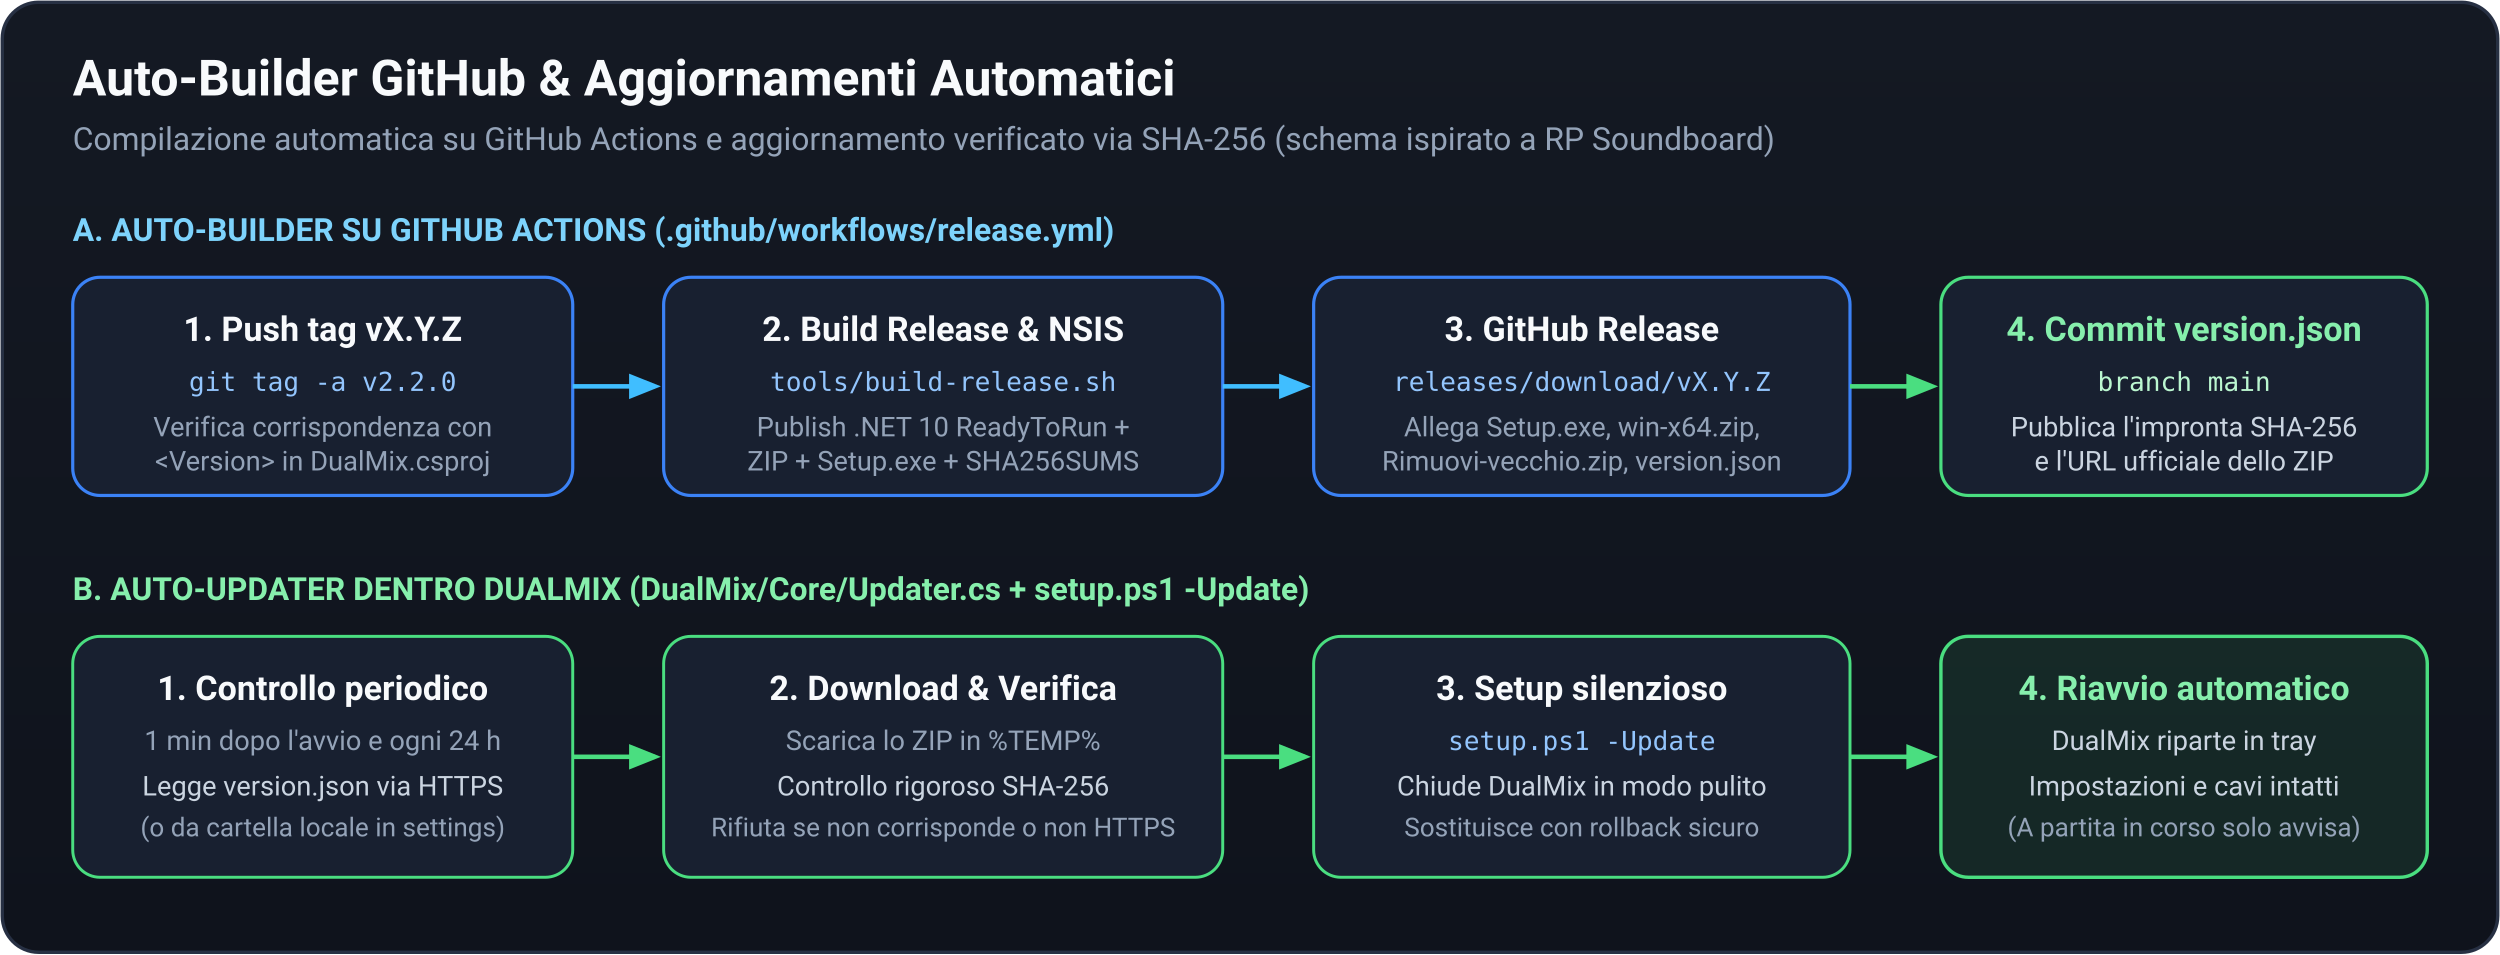
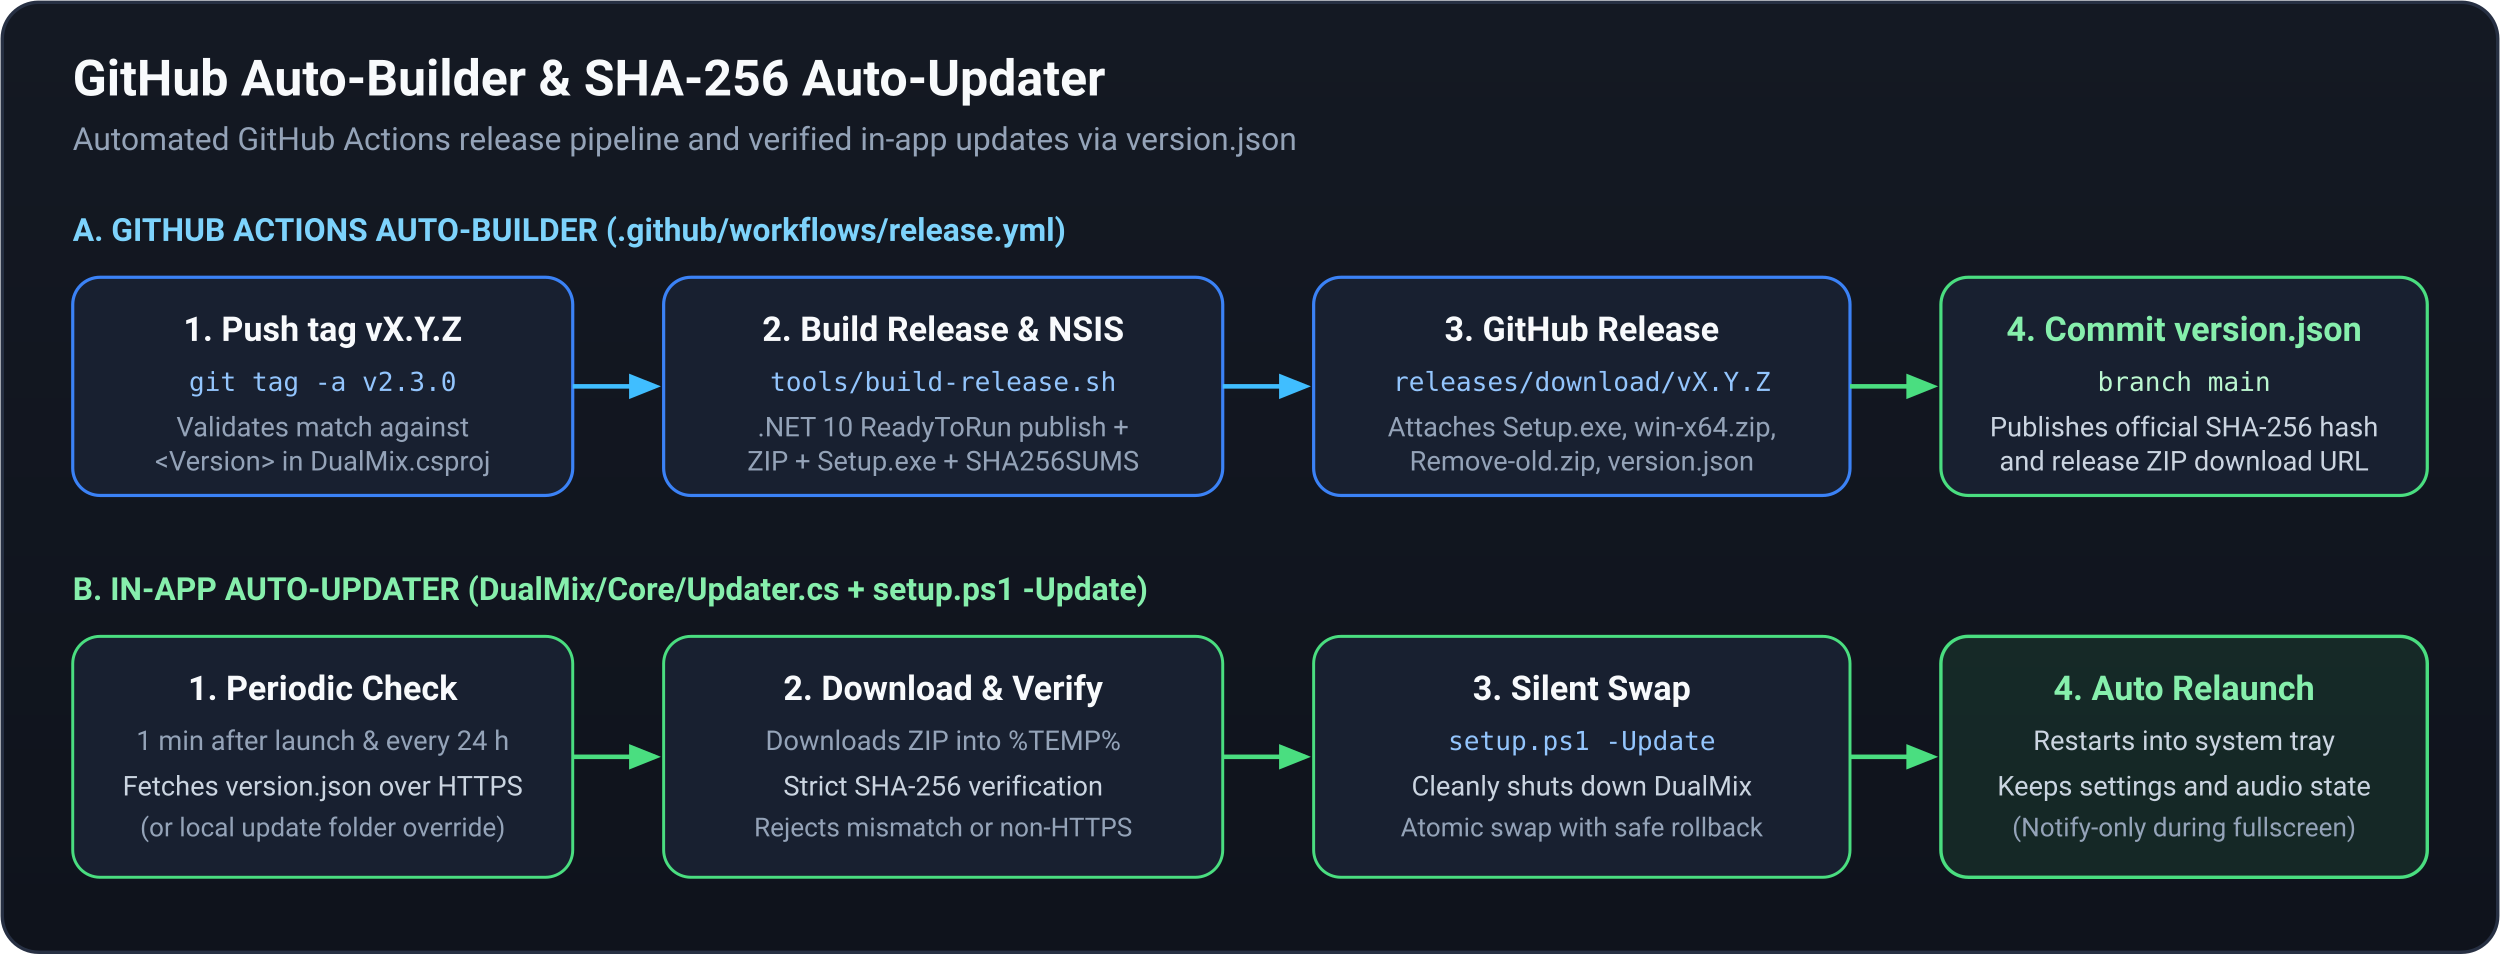
<svg xmlns="http://www.w3.org/2000/svg" viewBox="0 0 1100 420" width="1100" height="420" role="img">
  <defs>
    <linearGradient id="panelBg" x1="0" y1="0" x2="0" y2="1">
      <stop offset="0%" stop-color="#141923" />
      <stop offset="100%" stop-color="#0f131c" />
    </linearGradient>
    <marker id="arrowCyan" viewBox="0 0 10 10" refX="8" refY="5" markerWidth="7" markerHeight="7" orient="auto-start-reverse">
      <path d="M 0 1 L 10 5 L 0 9 z" fill="#40beff" />
    </marker>
    <marker id="arrowGreen" viewBox="0 0 10 10" refX="8" refY="5" markerWidth="7" markerHeight="7" orient="auto-start-reverse">
      <path d="M 0 1 L 10 5 L 0 9 z" fill="#4ade80" />
    </marker>
  </defs>
  <rect x="1" y="1" width="1098" height="418" rx="16" fill="url(#panelBg)" stroke="#273043" stroke-width="1.5" />
-   <text x="32" y="42" fill="#f8fafc" font-family="Segoe UI, -apple-system, BlinkMacSystemFont, Roboto, Helvetica, Arial, sans-serif" font-size="22" font-weight="700">Auto-Builder GitHub &amp; Aggiornamenti Automatici</text>
-   <text x="32" y="66" fill="#94a3b8" font-family="Segoe UI, -apple-system, BlinkMacSystemFont, Roboto, Helvetica, Arial, sans-serif" font-size="14">Compilazione automatica su GitHub Actions e aggiornamento verificato via SHA-256 (schema ispirato a RP Soundboard)</text>
-   <text x="32" y="106" fill="#7dd3fc" font-family="Segoe UI, -apple-system, BlinkMacSystemFont, Roboto, Helvetica, Arial, sans-serif" font-size="14" font-weight="700">A. AUTO-BUILDER SU GITHUB ACTIONS (.github/workflows/release.yml)</text>
+   <text x="32" y="42" fill="#f8fafc" font-family="Segoe UI, -apple-system, BlinkMacSystemFont, Roboto, Helvetica, Arial, sans-serif" font-size="22" font-weight="700">GitHub Auto-Builder &amp; SHA-256 Auto-Updater</text>
+   <text x="32" y="66" fill="#94a3b8" font-family="Segoe UI, -apple-system, BlinkMacSystemFont, Roboto, Helvetica, Arial, sans-serif" font-size="14">Automated GitHub Actions release pipeline and verified in-app updates via version.json</text>
+   <text x="32" y="106" fill="#7dd3fc" font-family="Segoe UI, -apple-system, BlinkMacSystemFont, Roboto, Helvetica, Arial, sans-serif" font-size="14" font-weight="700">A. GITHUB ACTIONS AUTO-BUILDER (.github/workflows/release.yml)</text>
  <rect x="32" y="122" width="220" height="96" rx="12" fill="#182030" stroke="#3b82f6" stroke-width="1.4" />
  <text x="142" y="150" fill="#f8fafc" font-family="Segoe UI, -apple-system, BlinkMacSystemFont, Roboto, Helvetica, Arial, sans-serif" font-size="15" font-weight="700" text-anchor="middle">1. Push tag vX.Y.Z</text>
-   <text x="142" y="172" fill="#93c5fd" font-family="Cascadia Mono, Consolas, ui-monospace, SFMono-Regular, Menlo, monospace" font-size="11.5" text-anchor="middle">git tag -a v2.2.0</text>
-   <text x="142" y="192" fill="#94a3b8" font-family="Segoe UI, -apple-system, BlinkMacSystemFont, Roboto, Helvetica, Arial, sans-serif" font-size="12" text-anchor="middle">Verifica corrispondenza con</text>
+   <text x="142" y="172" fill="#93c5fd" font-family="Cascadia Mono, Consolas, ui-monospace, SFMono-Regular, Menlo, monospace" font-size="11.5" text-anchor="middle">git tag -a v2.3.0</text>
+   <text x="142" y="192" fill="#94a3b8" font-family="Segoe UI, -apple-system, BlinkMacSystemFont, Roboto, Helvetica, Arial, sans-serif" font-size="12" text-anchor="middle">Validates match against</text>
  <text x="142" y="207" fill="#94a3b8" font-family="Segoe UI, -apple-system, BlinkMacSystemFont, Roboto, Helvetica, Arial, sans-serif" font-size="12" text-anchor="middle">&lt;Version&gt; in DualMix.csproj</text>
  <rect x="292" y="122" width="246" height="96" rx="12" fill="#182030" stroke="#3b82f6" stroke-width="1.4" />
  <text x="415" y="150" fill="#f8fafc" font-family="Segoe UI, -apple-system, BlinkMacSystemFont, Roboto, Helvetica, Arial, sans-serif" font-size="15" font-weight="700" text-anchor="middle">2. Build Release &amp; NSIS</text>
  <text x="415" y="172" fill="#93c5fd" font-family="Cascadia Mono, Consolas, ui-monospace, SFMono-Regular, Menlo, monospace" font-size="11.5" text-anchor="middle">tools/build-release.sh</text>
-   <text x="415" y="192" fill="#94a3b8" font-family="Segoe UI, -apple-system, BlinkMacSystemFont, Roboto, Helvetica, Arial, sans-serif" font-size="12" text-anchor="middle">Publish .NET 10 ReadyToRun +</text>
+   <text x="415" y="192" fill="#94a3b8" font-family="Segoe UI, -apple-system, BlinkMacSystemFont, Roboto, Helvetica, Arial, sans-serif" font-size="12" text-anchor="middle">.NET 10 ReadyToRun publish +</text>
  <text x="415" y="207" fill="#94a3b8" font-family="Segoe UI, -apple-system, BlinkMacSystemFont, Roboto, Helvetica, Arial, sans-serif" font-size="12" text-anchor="middle">ZIP + Setup.exe + SHA256SUMS</text>
  <rect x="578" y="122" width="236" height="96" rx="12" fill="#182030" stroke="#3b82f6" stroke-width="1.4" />
  <text x="696" y="150" fill="#f8fafc" font-family="Segoe UI, -apple-system, BlinkMacSystemFont, Roboto, Helvetica, Arial, sans-serif" font-size="15" font-weight="700" text-anchor="middle">3. GitHub Release</text>
  <text x="696" y="172" fill="#93c5fd" font-family="Cascadia Mono, Consolas, ui-monospace, SFMono-Regular, Menlo, monospace" font-size="11.5" text-anchor="middle">releases/download/vX.Y.Z</text>
-   <text x="696" y="192" fill="#94a3b8" font-family="Segoe UI, -apple-system, BlinkMacSystemFont, Roboto, Helvetica, Arial, sans-serif" font-size="12" text-anchor="middle">Allega Setup.exe, win-x64.zip,</text>
-   <text x="696" y="207" fill="#94a3b8" font-family="Segoe UI, -apple-system, BlinkMacSystemFont, Roboto, Helvetica, Arial, sans-serif" font-size="12" text-anchor="middle">Rimuovi-vecchio.zip, version.json</text>
+   <text x="696" y="192" fill="#94a3b8" font-family="Segoe UI, -apple-system, BlinkMacSystemFont, Roboto, Helvetica, Arial, sans-serif" font-size="12" text-anchor="middle">Attaches Setup.exe, win-x64.zip,</text>
+   <text x="696" y="207" fill="#94a3b8" font-family="Segoe UI, -apple-system, BlinkMacSystemFont, Roboto, Helvetica, Arial, sans-serif" font-size="12" text-anchor="middle">Remove-old.zip, version.json</text>
  <rect x="854" y="122" width="214" height="96" rx="12" fill="#182030" stroke="#4ade80" stroke-width="1.4" />
  <text x="961" y="150" fill="#86efac" font-family="Segoe UI, -apple-system, BlinkMacSystemFont, Roboto, Helvetica, Arial, sans-serif" font-size="15" font-weight="700" text-anchor="middle">4. Commit version.json</text>
  <text x="961" y="172" fill="#bbf7d0" font-family="Cascadia Mono, Consolas, ui-monospace, SFMono-Regular, Menlo, monospace" font-size="11.5" text-anchor="middle">branch main</text>
-   <text x="961" y="192" fill="#cbd5e1" font-family="Segoe UI, -apple-system, BlinkMacSystemFont, Roboto, Helvetica, Arial, sans-serif" font-size="12" text-anchor="middle">Pubblica l'impronta SHA-256</text>
-   <text x="961" y="207" fill="#cbd5e1" font-family="Segoe UI, -apple-system, BlinkMacSystemFont, Roboto, Helvetica, Arial, sans-serif" font-size="12" text-anchor="middle">e l'URL ufficiale dello ZIP</text>
+   <text x="961" y="192" fill="#cbd5e1" font-family="Segoe UI, -apple-system, BlinkMacSystemFont, Roboto, Helvetica, Arial, sans-serif" font-size="12" text-anchor="middle">Publishes official SHA-256 hash</text>
+   <text x="961" y="207" fill="#cbd5e1" font-family="Segoe UI, -apple-system, BlinkMacSystemFont, Roboto, Helvetica, Arial, sans-serif" font-size="12" text-anchor="middle">and release ZIP download URL</text>
  <line x1="252" y1="170" x2="288" y2="170" stroke="#40beff" stroke-width="2" marker-end="url(#arrowCyan)" />
  <line x1="538" y1="170" x2="574" y2="170" stroke="#40beff" stroke-width="2" marker-end="url(#arrowCyan)" />
  <line x1="814" y1="170" x2="850" y2="170" stroke="#4ade80" stroke-width="2" marker-end="url(#arrowGreen)" />
-   <text x="32" y="264" fill="#86efac" font-family="Segoe UI, -apple-system, BlinkMacSystemFont, Roboto, Helvetica, Arial, sans-serif" font-size="14" font-weight="700">B. AUTO-UPDATER DENTRO DUALMIX (DualMix/Core/Updater.cs + setup.ps1 -Update)</text>
+   <text x="32" y="264" fill="#86efac" font-family="Segoe UI, -apple-system, BlinkMacSystemFont, Roboto, Helvetica, Arial, sans-serif" font-size="14" font-weight="700">B. IN-APP AUTO-UPDATER (DualMix/Core/Updater.cs + setup.ps1 -Update)</text>
  <rect x="32" y="280" width="220" height="106" rx="12" fill="#182030" stroke="#4ade80" stroke-width="1.3" />
-   <text x="142" y="308" fill="#f8fafc" font-family="Segoe UI, -apple-system, BlinkMacSystemFont, Roboto, Helvetica, Arial, sans-serif" font-size="15" font-weight="700" text-anchor="middle">1. Controllo periodico</text>
-   <text x="142" y="330" fill="#94a3b8" font-family="Segoe UI, -apple-system, BlinkMacSystemFont, Roboto, Helvetica, Arial, sans-serif" font-size="12" text-anchor="middle">1 min dopo l'avvio e ogni 24 h</text>
-   <text x="142" y="350" fill="#cbd5e1" font-family="Segoe UI, -apple-system, BlinkMacSystemFont, Roboto, Helvetica, Arial, sans-serif" font-size="12" text-anchor="middle">Legge version.json via HTTPS</text>
-   <text x="142" y="368" fill="#94a3b8" font-family="Segoe UI, -apple-system, BlinkMacSystemFont, Roboto, Helvetica, Arial, sans-serif" font-size="11.5" text-anchor="middle">(o da cartella locale in settings)</text>
+   <text x="142" y="308" fill="#f8fafc" font-family="Segoe UI, -apple-system, BlinkMacSystemFont, Roboto, Helvetica, Arial, sans-serif" font-size="15" font-weight="700" text-anchor="middle">1. Periodic Check</text>
+   <text x="142" y="330" fill="#94a3b8" font-family="Segoe UI, -apple-system, BlinkMacSystemFont, Roboto, Helvetica, Arial, sans-serif" font-size="12" text-anchor="middle">1 min after launch &amp; every 24 h</text>
+   <text x="142" y="350" fill="#cbd5e1" font-family="Segoe UI, -apple-system, BlinkMacSystemFont, Roboto, Helvetica, Arial, sans-serif" font-size="12" text-anchor="middle">Fetches version.json over HTTPS</text>
+   <text x="142" y="368" fill="#94a3b8" font-family="Segoe UI, -apple-system, BlinkMacSystemFont, Roboto, Helvetica, Arial, sans-serif" font-size="11.5" text-anchor="middle">(or local update folder override)</text>
  <rect x="292" y="280" width="246" height="106" rx="12" fill="#182030" stroke="#4ade80" stroke-width="1.3" />
-   <text x="415" y="308" fill="#f8fafc" font-family="Segoe UI, -apple-system, BlinkMacSystemFont, Roboto, Helvetica, Arial, sans-serif" font-size="15" font-weight="700" text-anchor="middle">2. Download &amp; Verifica</text>
-   <text x="415" y="330" fill="#94a3b8" font-family="Segoe UI, -apple-system, BlinkMacSystemFont, Roboto, Helvetica, Arial, sans-serif" font-size="12" text-anchor="middle">Scarica lo ZIP in %TEMP%</text>
-   <text x="415" y="350" fill="#cbd5e1" font-family="Segoe UI, -apple-system, BlinkMacSystemFont, Roboto, Helvetica, Arial, sans-serif" font-size="12" text-anchor="middle">Controllo rigoroso SHA-256</text>
-   <text x="415" y="368" fill="#94a3b8" font-family="Segoe UI, -apple-system, BlinkMacSystemFont, Roboto, Helvetica, Arial, sans-serif" font-size="11.5" text-anchor="middle">Rifiuta se non corrisponde o non HTTPS</text>
+   <text x="415" y="308" fill="#f8fafc" font-family="Segoe UI, -apple-system, BlinkMacSystemFont, Roboto, Helvetica, Arial, sans-serif" font-size="15" font-weight="700" text-anchor="middle">2. Download &amp; Verify</text>
+   <text x="415" y="330" fill="#94a3b8" font-family="Segoe UI, -apple-system, BlinkMacSystemFont, Roboto, Helvetica, Arial, sans-serif" font-size="12" text-anchor="middle">Downloads ZIP into %TEMP%</text>
+   <text x="415" y="350" fill="#cbd5e1" font-family="Segoe UI, -apple-system, BlinkMacSystemFont, Roboto, Helvetica, Arial, sans-serif" font-size="12" text-anchor="middle">Strict SHA-256 verification</text>
+   <text x="415" y="368" fill="#94a3b8" font-family="Segoe UI, -apple-system, BlinkMacSystemFont, Roboto, Helvetica, Arial, sans-serif" font-size="11.5" text-anchor="middle">Rejects mismatch or non-HTTPS</text>
  <rect x="578" y="280" width="236" height="106" rx="12" fill="#182030" stroke="#4ade80" stroke-width="1.3" />
-   <text x="696" y="308" fill="#f8fafc" font-family="Segoe UI, -apple-system, BlinkMacSystemFont, Roboto, Helvetica, Arial, sans-serif" font-size="15" font-weight="700" text-anchor="middle">3. Setup silenzioso</text>
+   <text x="696" y="308" fill="#f8fafc" font-family="Segoe UI, -apple-system, BlinkMacSystemFont, Roboto, Helvetica, Arial, sans-serif" font-size="15" font-weight="700" text-anchor="middle">3. Silent Swap</text>
  <text x="696" y="330" fill="#93c5fd" font-family="Cascadia Mono, Consolas, ui-monospace, SFMono-Regular, Menlo, monospace" font-size="11.5" text-anchor="middle">setup.ps1 -Update</text>
-   <text x="696" y="350" fill="#cbd5e1" font-family="Segoe UI, -apple-system, BlinkMacSystemFont, Roboto, Helvetica, Arial, sans-serif" font-size="12" text-anchor="middle">Chiude DualMix in modo pulito</text>
-   <text x="696" y="368" fill="#94a3b8" font-family="Segoe UI, -apple-system, BlinkMacSystemFont, Roboto, Helvetica, Arial, sans-serif" font-size="11.5" text-anchor="middle">Sostituisce con rollback sicuro</text>
+   <text x="696" y="350" fill="#cbd5e1" font-family="Segoe UI, -apple-system, BlinkMacSystemFont, Roboto, Helvetica, Arial, sans-serif" font-size="12" text-anchor="middle">Cleanly shuts down DualMix</text>
+   <text x="696" y="368" fill="#94a3b8" font-family="Segoe UI, -apple-system, BlinkMacSystemFont, Roboto, Helvetica, Arial, sans-serif" font-size="11.5" text-anchor="middle">Atomic swap with safe rollback</text>
  <rect x="854" y="280" width="214" height="106" rx="12" fill="#4ade80" fill-opacity="0.10" stroke="#4ade80" stroke-width="1.5" />
-   <text x="961" y="308" fill="#86efac" font-family="Segoe UI, -apple-system, BlinkMacSystemFont, Roboto, Helvetica, Arial, sans-serif" font-size="15" font-weight="700" text-anchor="middle">4. Riavvio automatico</text>
-   <text x="961" y="330" fill="#cbd5e1" font-family="Segoe UI, -apple-system, BlinkMacSystemFont, Roboto, Helvetica, Arial, sans-serif" font-size="12" text-anchor="middle">DualMix riparte in tray</text>
-   <text x="961" y="350" fill="#cbd5e1" font-family="Segoe UI, -apple-system, BlinkMacSystemFont, Roboto, Helvetica, Arial, sans-serif" font-size="12" text-anchor="middle">Impostazioni e cavi intatti</text>
-   <text x="961" y="368" fill="#94a3b8" font-family="Segoe UI, -apple-system, BlinkMacSystemFont, Roboto, Helvetica, Arial, sans-serif" font-size="11.5" text-anchor="middle">(A partita in corso solo avvisa)</text>
+   <text x="961" y="308" fill="#86efac" font-family="Segoe UI, -apple-system, BlinkMacSystemFont, Roboto, Helvetica, Arial, sans-serif" font-size="15" font-weight="700" text-anchor="middle">4. Auto Relaunch</text>
+   <text x="961" y="330" fill="#cbd5e1" font-family="Segoe UI, -apple-system, BlinkMacSystemFont, Roboto, Helvetica, Arial, sans-serif" font-size="12" text-anchor="middle">Restarts into system tray</text>
+   <text x="961" y="350" fill="#cbd5e1" font-family="Segoe UI, -apple-system, BlinkMacSystemFont, Roboto, Helvetica, Arial, sans-serif" font-size="12" text-anchor="middle">Keeps settings and audio state</text>
+   <text x="961" y="368" fill="#94a3b8" font-family="Segoe UI, -apple-system, BlinkMacSystemFont, Roboto, Helvetica, Arial, sans-serif" font-size="11.5" text-anchor="middle">(Notify-only during fullscreen)</text>
  <line x1="252" y1="333" x2="288" y2="333" stroke="#4ade80" stroke-width="2" marker-end="url(#arrowGreen)" />
  <line x1="538" y1="333" x2="574" y2="333" stroke="#4ade80" stroke-width="2" marker-end="url(#arrowGreen)" />
  <line x1="814" y1="333" x2="850" y2="333" stroke="#4ade80" stroke-width="2" marker-end="url(#arrowGreen)" />
</svg>
